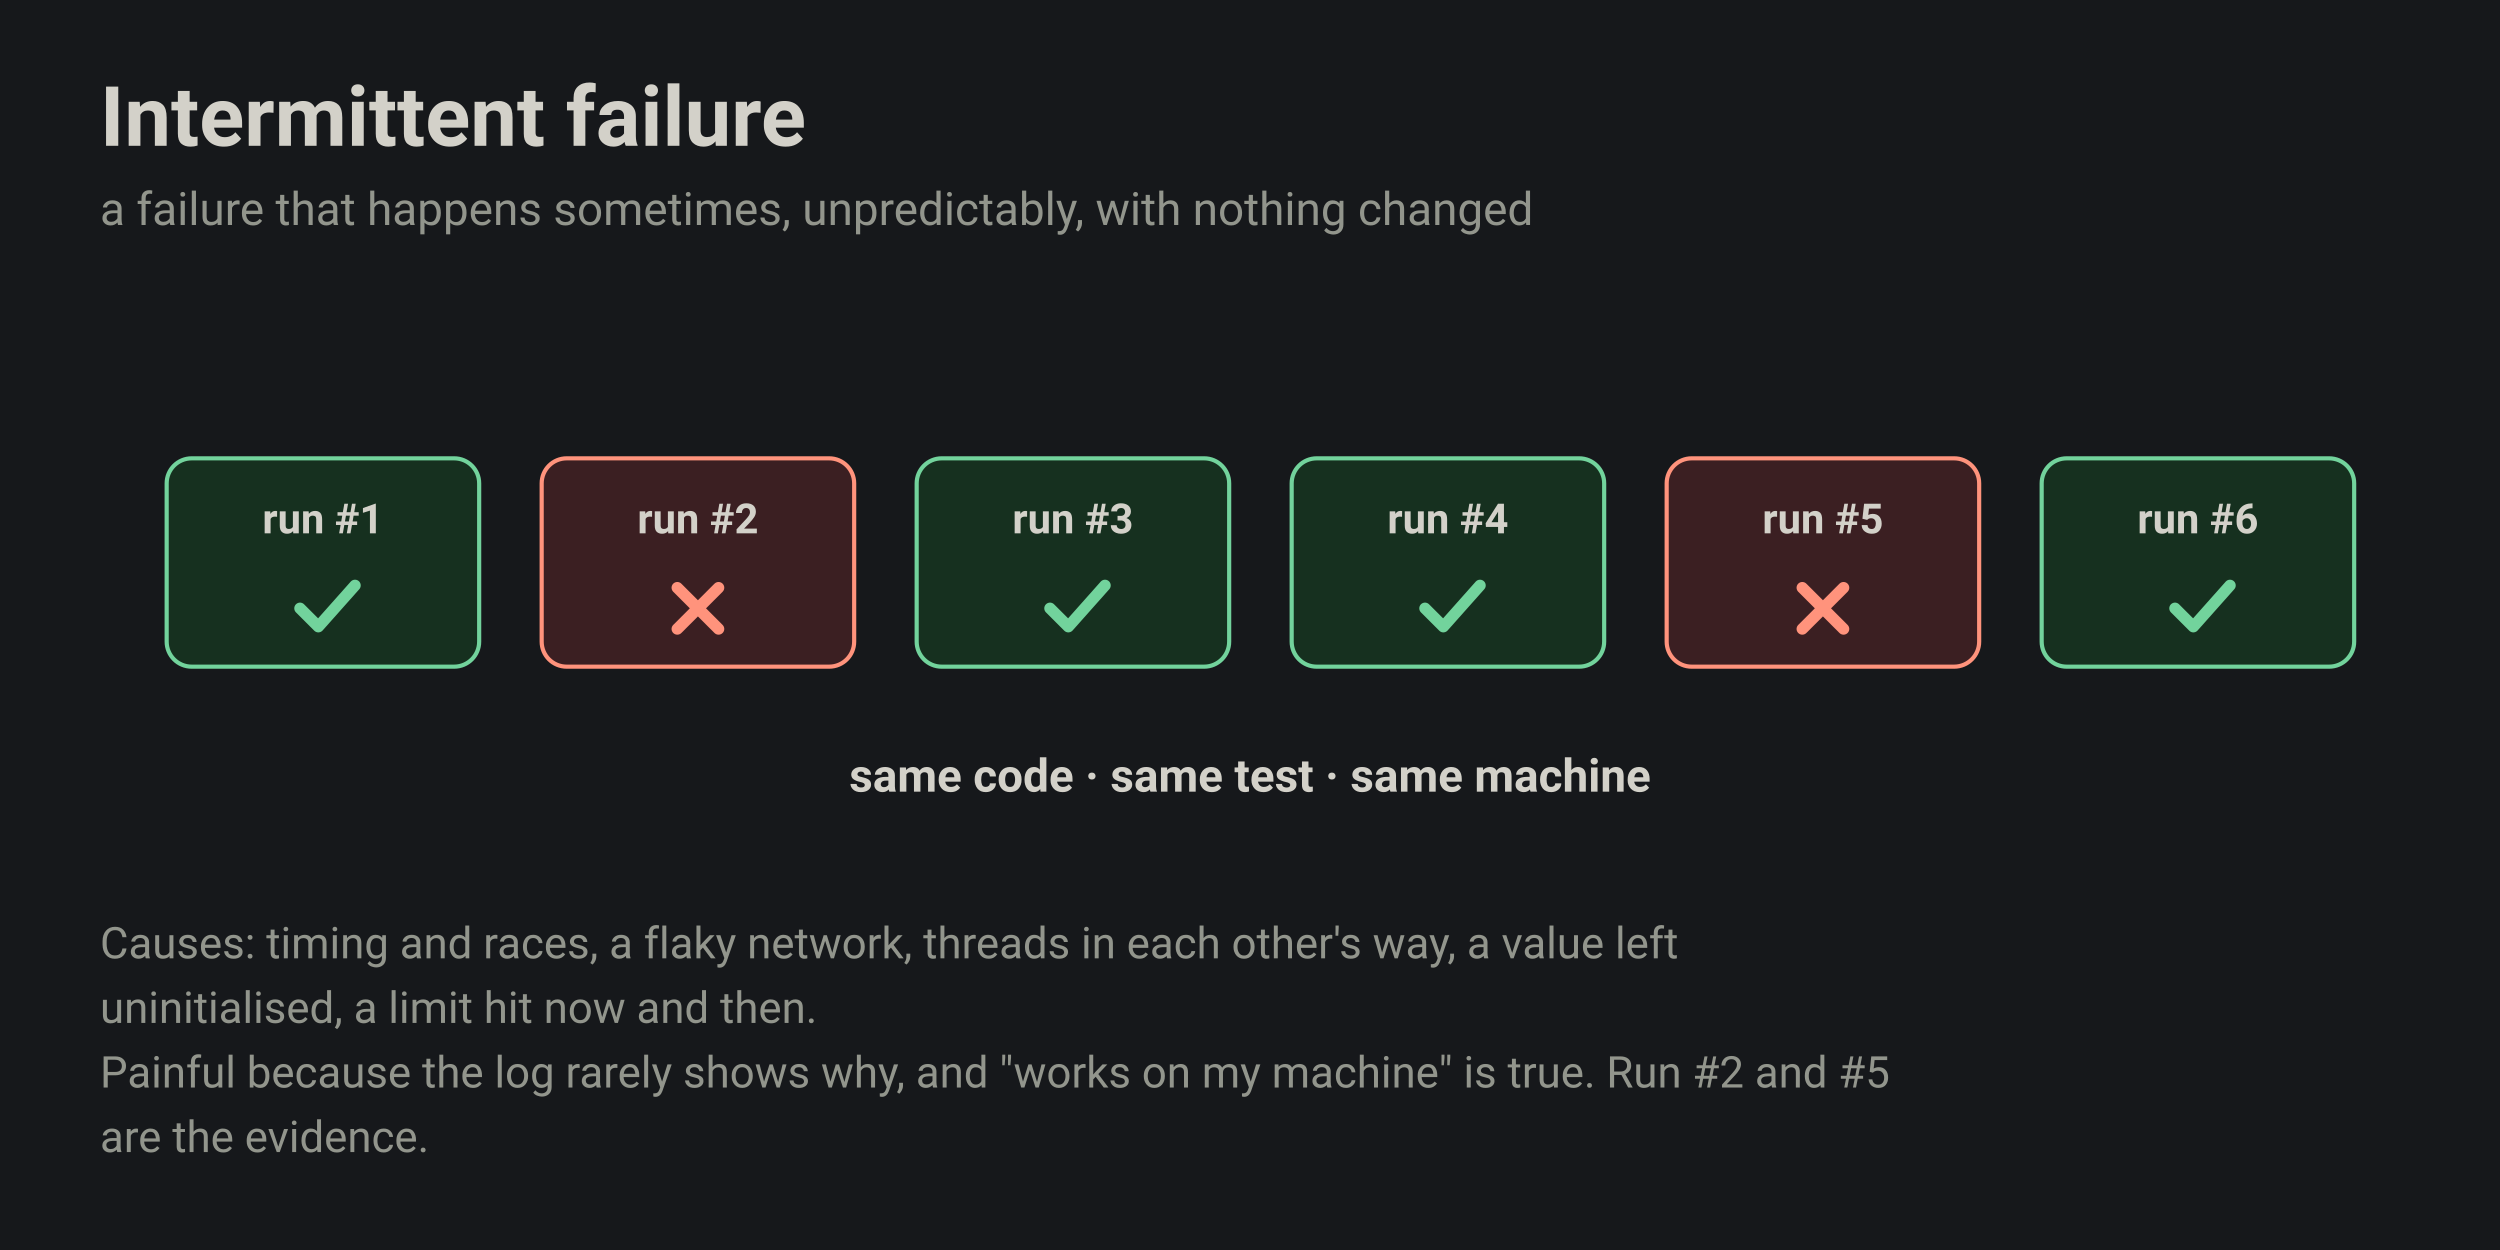
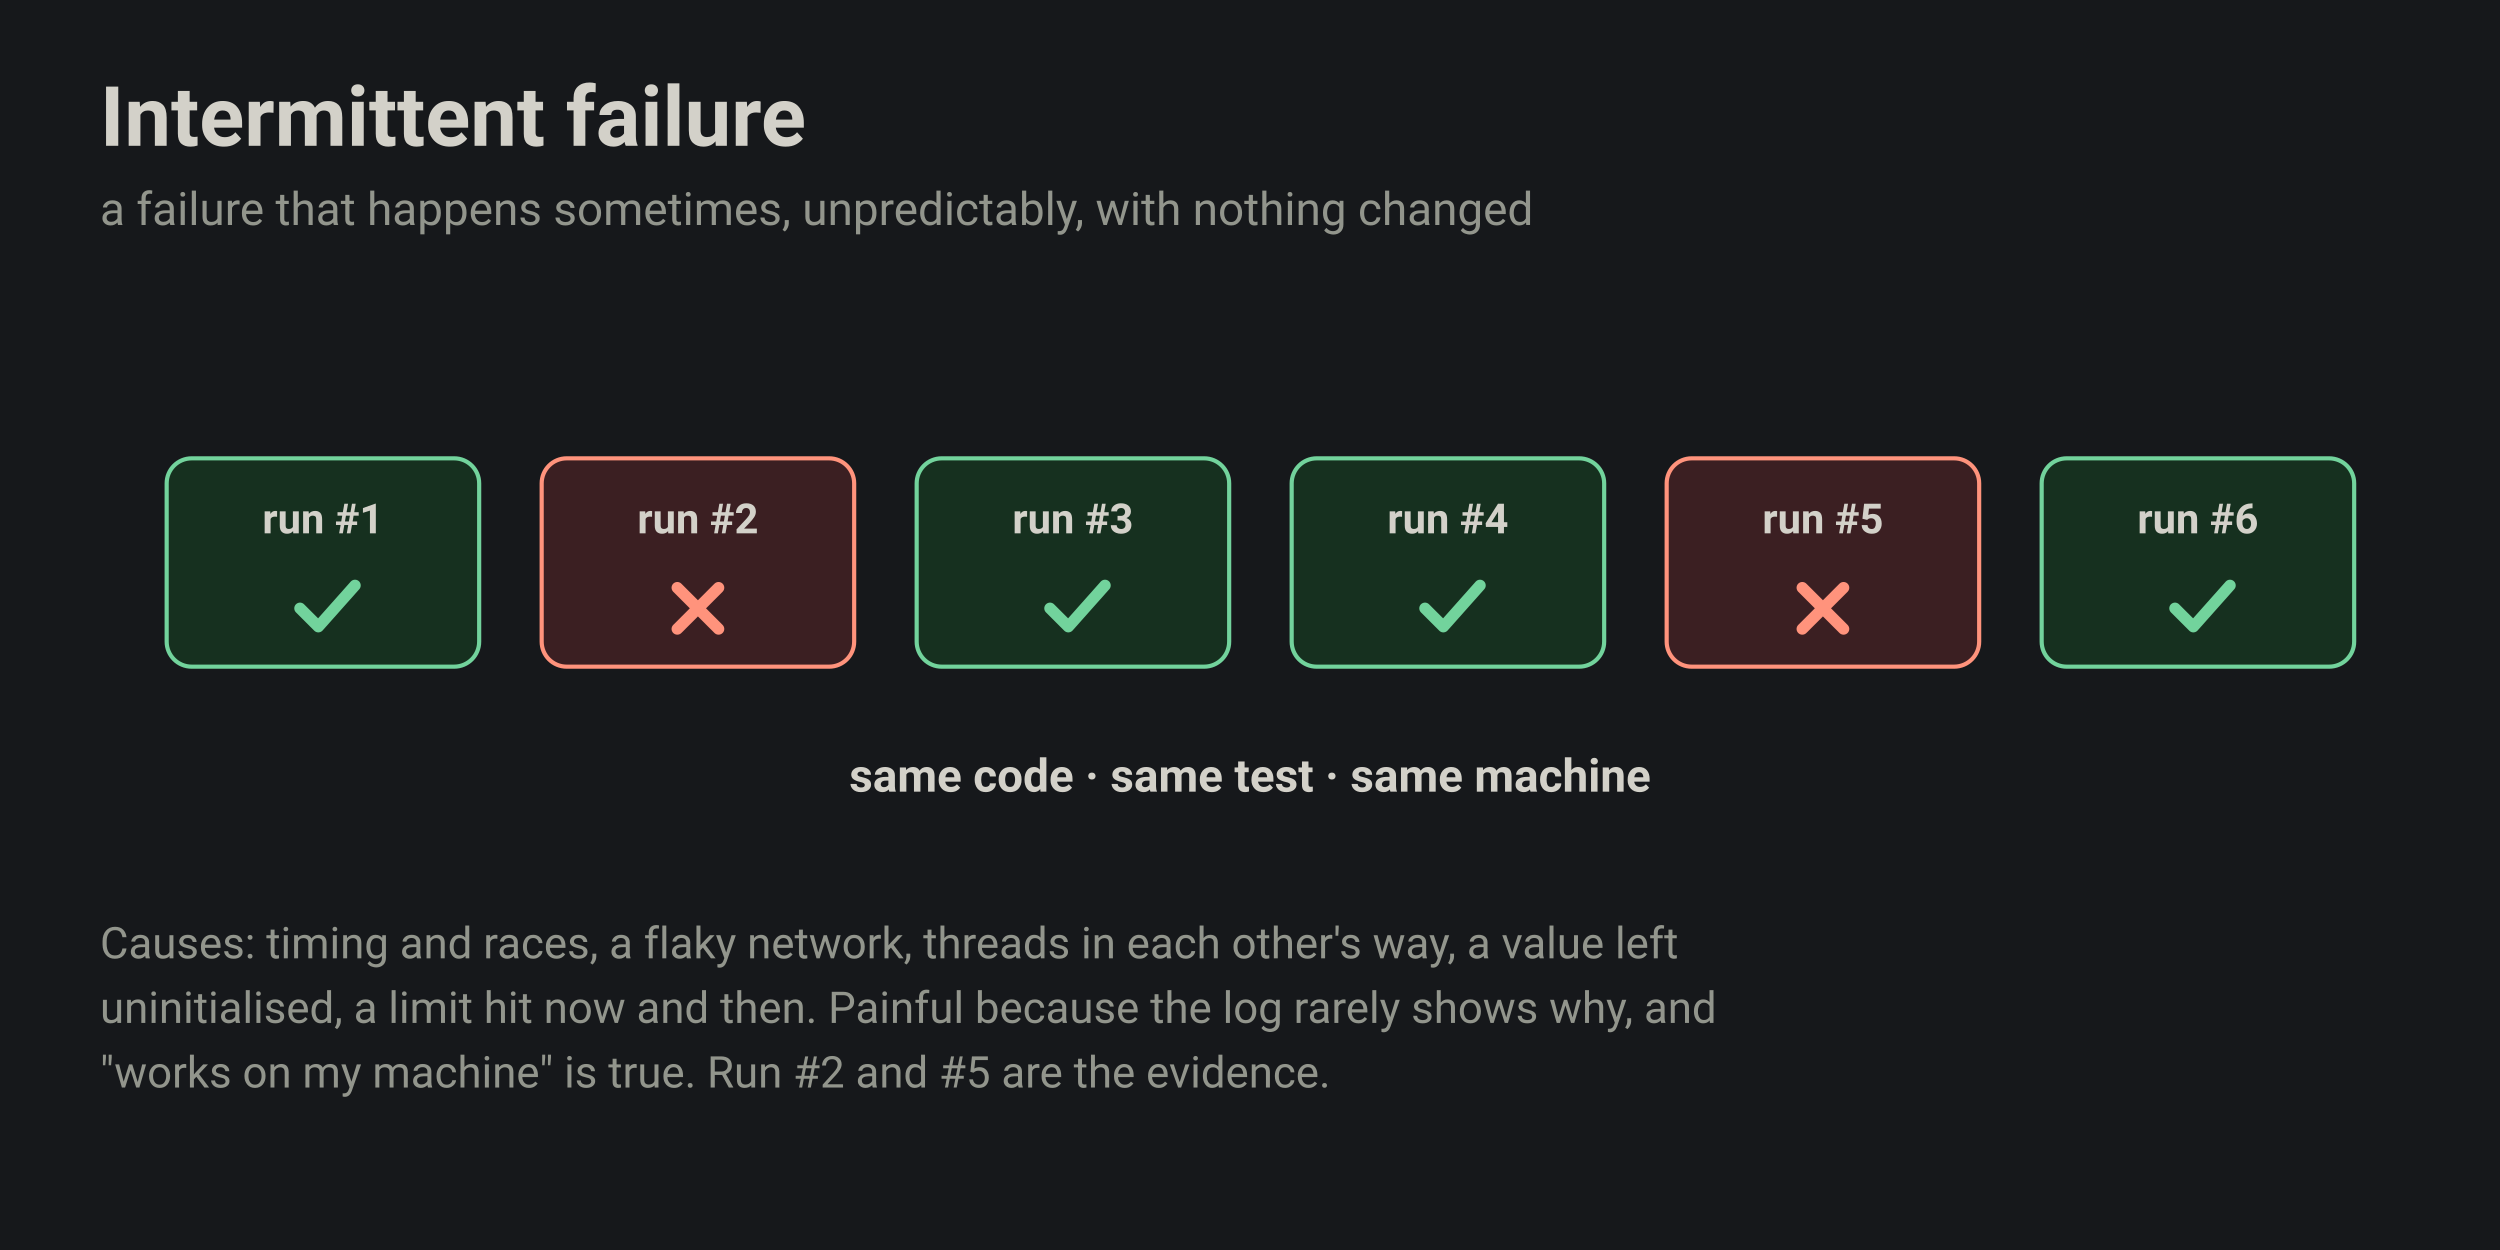
<svg xmlns="http://www.w3.org/2000/svg" viewBox="0 0 1200 600" font-family="system-ui, -apple-system, 'Segoe UI', Roboto, sans-serif">
  <rect width="1200" height="600" fill="#16181b" />
  <text x="48" y="70" fill="#d3d1c9" font-size="40" font-weight="700">Intermittent failure</text>
  <text x="48" y="108" fill="#92958c" font-size="22">a failure that happens sometimes, unpredictably, with nothing changed</text>
  <rect x="80" y="220" width="150" height="100" rx="12" fill="#16301f" stroke="#72d39c" stroke-width="2" />
  <text x="155" y="256" fill="#d3d1c9" font-size="20" text-anchor="middle" font-weight="700">run #1</text>
  <path d="M144.0 292 l8.8 8.8 l17.6 -19.8" fill="none" stroke="#72d39c" stroke-width="5.5" stroke-linecap="round" stroke-linejoin="round" />
  <rect x="260" y="220" width="150" height="100" rx="12" fill="#3b1f22" stroke="#ff937c" stroke-width="2" />
  <text x="335" y="256" fill="#d3d1c9" font-size="20" text-anchor="middle" font-weight="700">run #2</text>
  <path d="M325.1 282.1 l19.8 19.8 M344.9 282.1 l-19.8 19.8" stroke="#ff937c" stroke-width="5.5" stroke-linecap="round" />
  <rect x="440" y="220" width="150" height="100" rx="12" fill="#16301f" stroke="#72d39c" stroke-width="2" />
  <text x="515" y="256" fill="#d3d1c9" font-size="20" text-anchor="middle" font-weight="700">run #3</text>
  <path d="M504.0 292 l8.8 8.8 l17.6 -19.8" fill="none" stroke="#72d39c" stroke-width="5.5" stroke-linecap="round" stroke-linejoin="round" />
  <rect x="620" y="220" width="150" height="100" rx="12" fill="#16301f" stroke="#72d39c" stroke-width="2" />
  <text x="695" y="256" fill="#d3d1c9" font-size="20" text-anchor="middle" font-weight="700">run #4</text>
  <path d="M684.0 292 l8.8 8.8 l17.6 -19.8" fill="none" stroke="#72d39c" stroke-width="5.5" stroke-linecap="round" stroke-linejoin="round" />
  <rect x="800" y="220" width="150" height="100" rx="12" fill="#3b1f22" stroke="#ff937c" stroke-width="2" />
  <text x="875" y="256" fill="#d3d1c9" font-size="20" text-anchor="middle" font-weight="700">run #5</text>
  <path d="M865.1 282.1 l19.8 19.8 M884.9 282.1 l-19.8 19.8" stroke="#ff937c" stroke-width="5.5" stroke-linecap="round" />
  <rect x="980" y="220" width="150" height="100" rx="12" fill="#16301f" stroke="#72d39c" stroke-width="2" />
  <text x="1055" y="256" fill="#d3d1c9" font-size="20" text-anchor="middle" font-weight="700">run #6</text>
  <path d="M1044.0 292 l8.8 8.8 l17.6 -19.8" fill="none" stroke="#72d39c" stroke-width="5.5" stroke-linecap="round" stroke-linejoin="round" />
  <text x="600" y="380" fill="#d3d1c9" font-size="22" text-anchor="middle" font-weight="700">same code · same test · same machine</text>
  <text x="48" y="460" fill="#92958c" font-size="21" text-anchor="start">Causes: timing and races, a flaky network, threads in each other's way, a value left</text>
-   <text x="48" y="491" fill="#92958c" font-size="21" text-anchor="start">uninitialised, a limit hit now and then.</text>
-   <text x="48" y="522" fill="#92958c" font-size="21" text-anchor="start">Painful because the log rarely shows why, and "works on my machine" is true. Run #2 and #5</text>
-   <text x="48" y="553" fill="#92958c" font-size="21" text-anchor="start">are the evidence.</text>
+   <text x="48" y="491" fill="#92958c" font-size="21" text-anchor="start">uninitialised, a limit hit now and then. Painful because the log rarely shows why, and</text>
+   <text x="48" y="522" fill="#92958c" font-size="21" text-anchor="start">"works on my machine" is true. Run #2 and #5 are the evidence.</text>
</svg>
